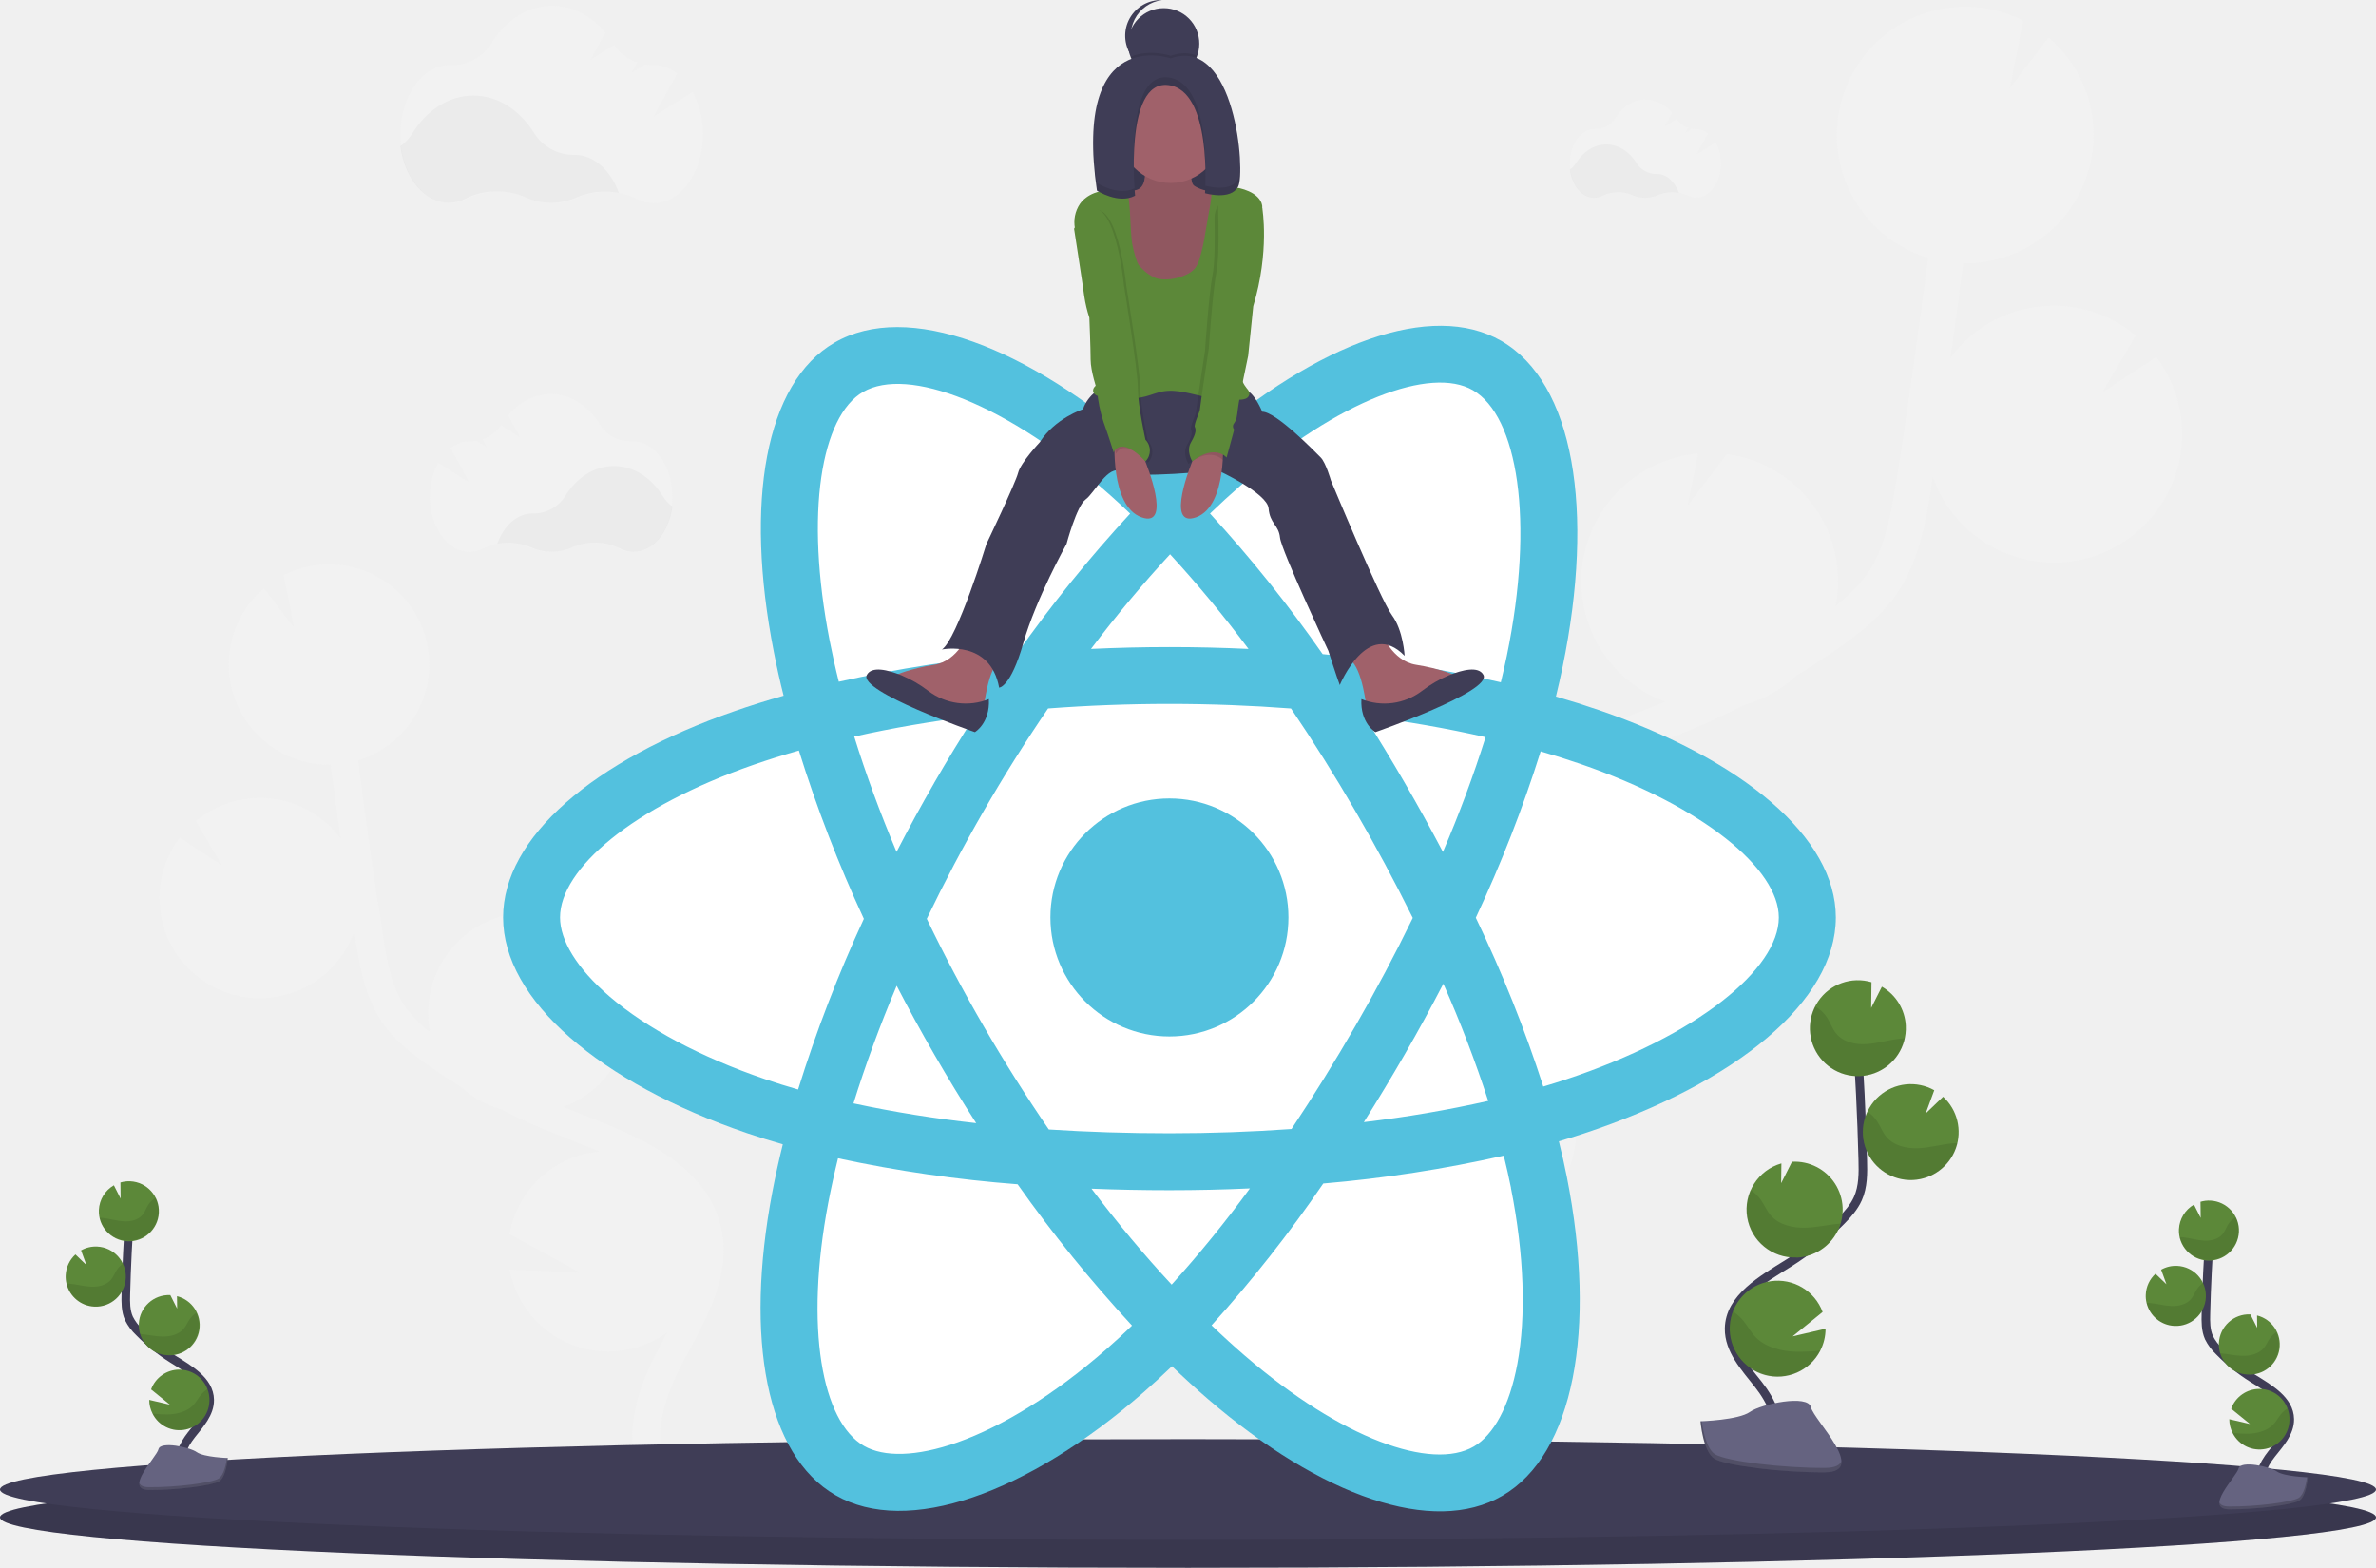
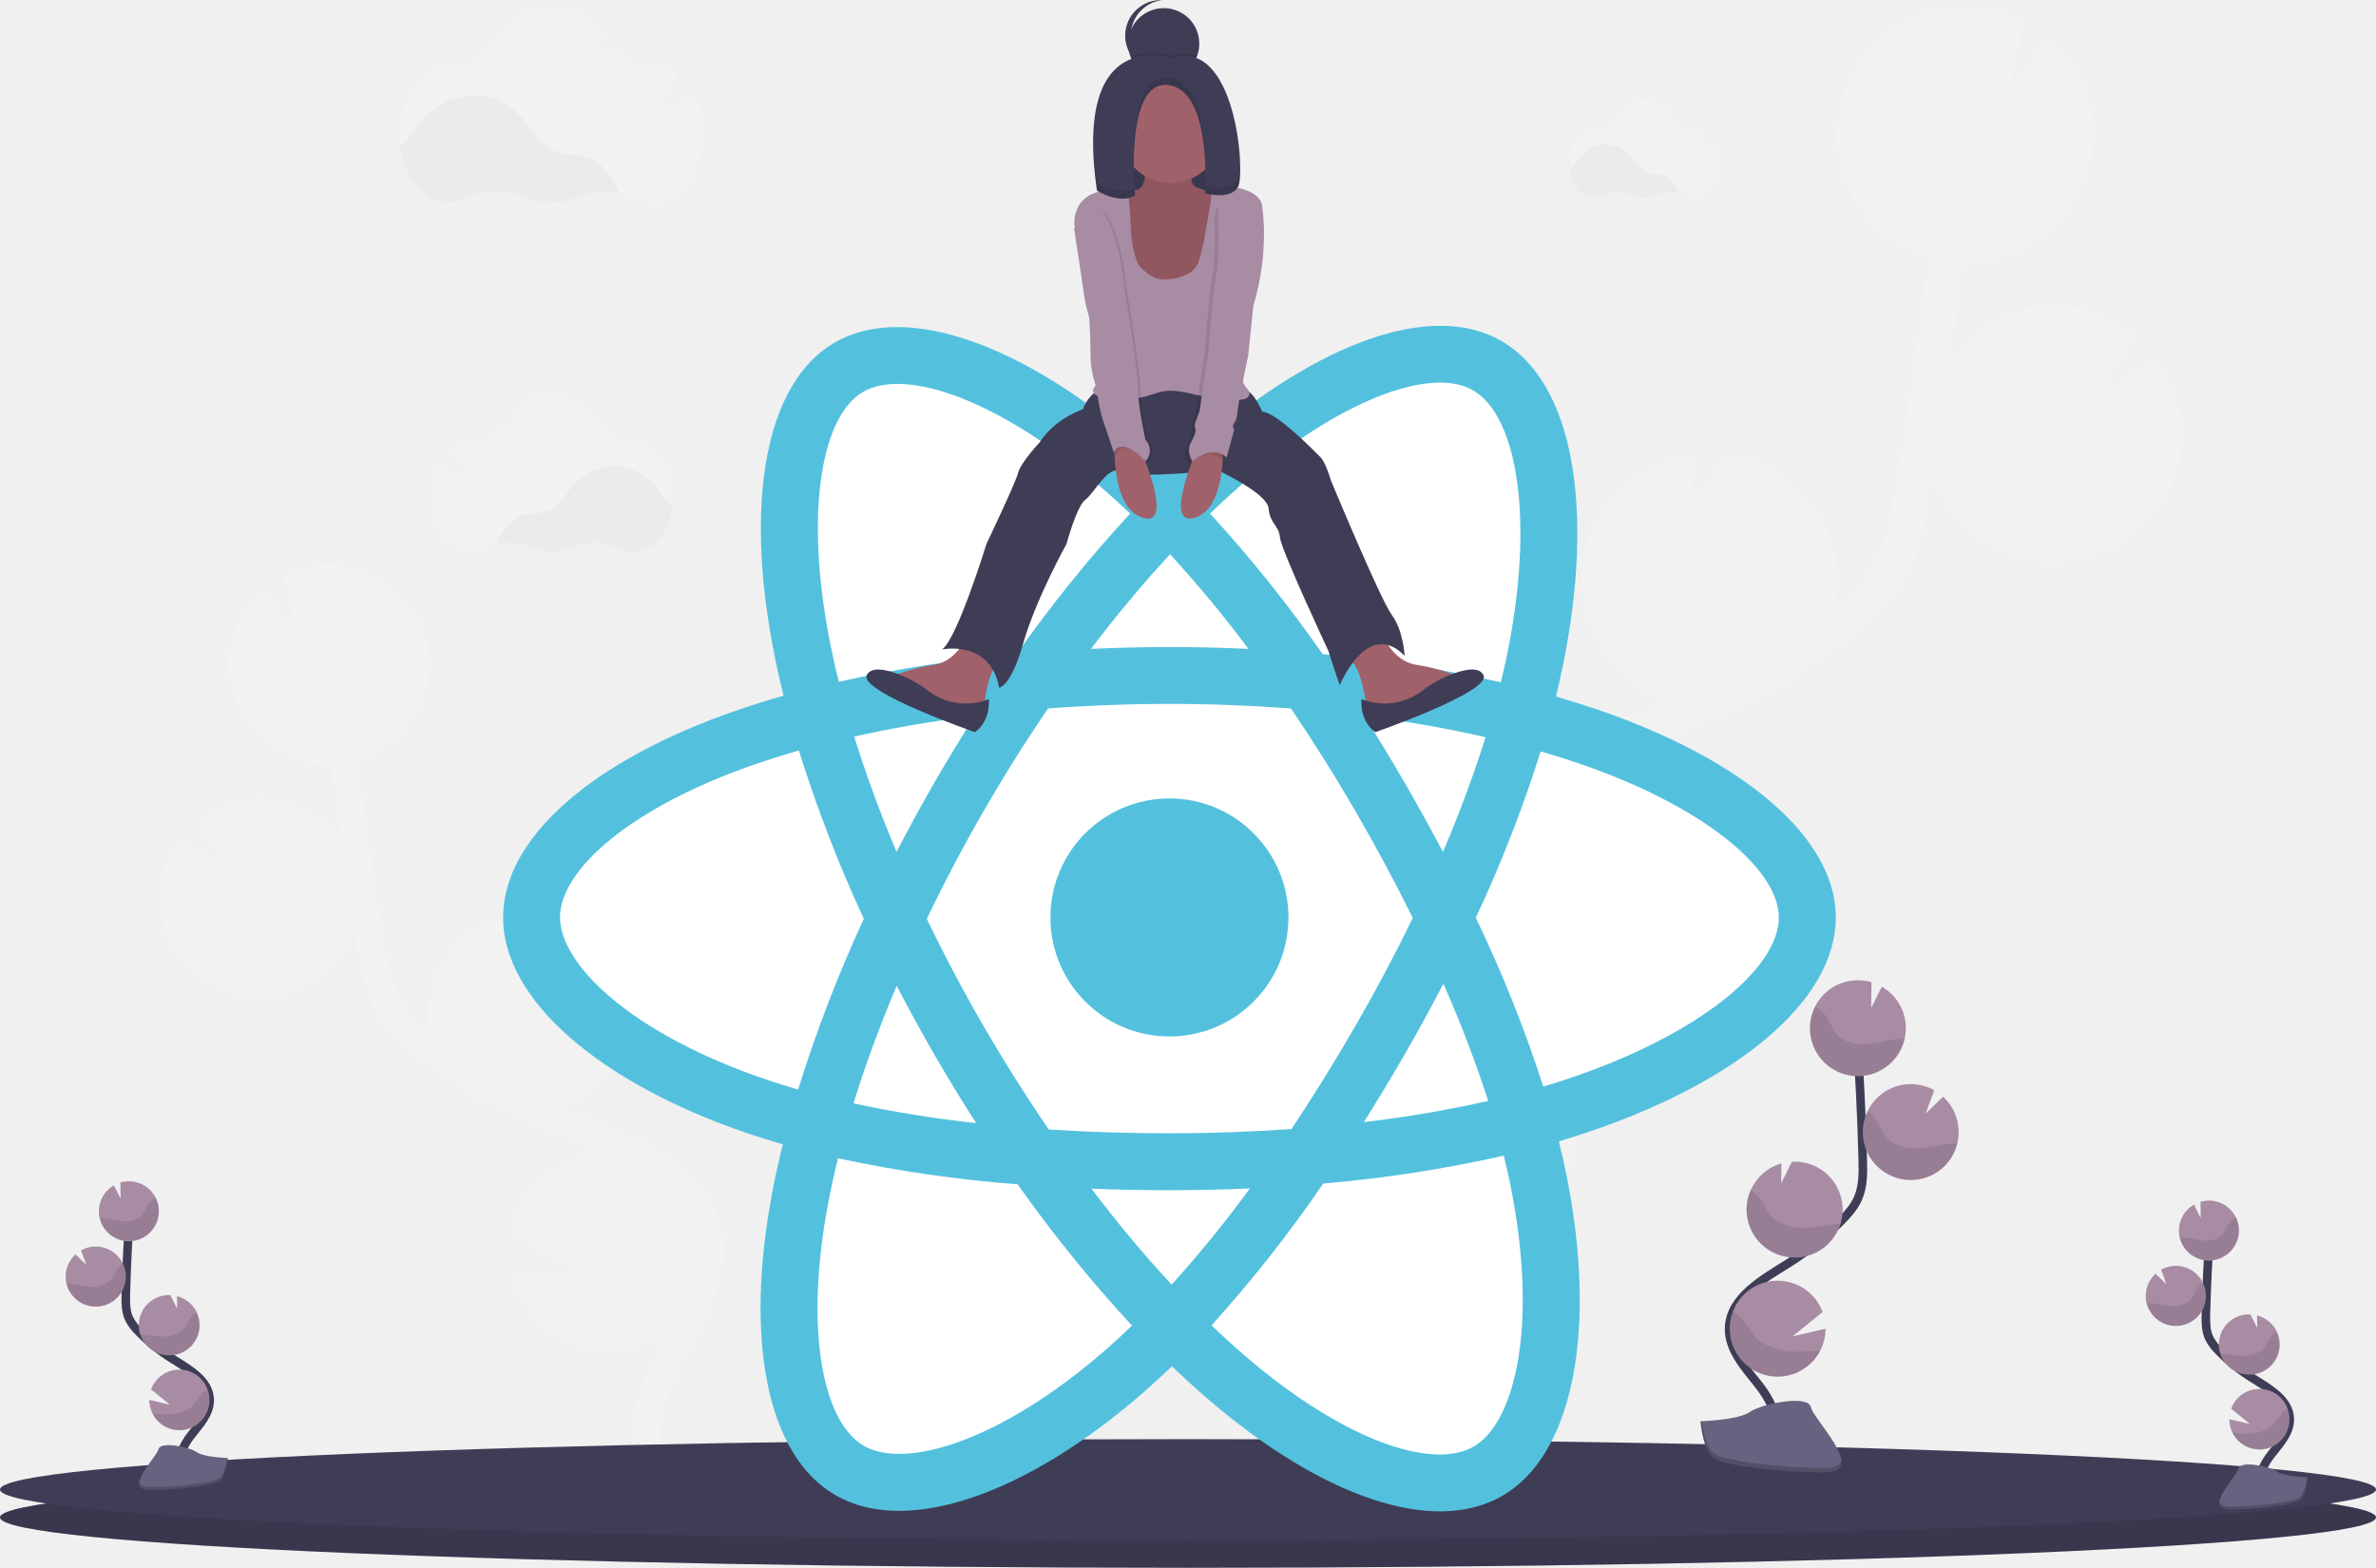
<svg xmlns="http://www.w3.org/2000/svg" id="a75d69e6-d07c-4db3-9c83-72b2470e5561" data-name="Layer 1" width="1108" height="731.18" viewBox="0 0 1108 731.18">
  <path d="M813.68,415.2l6.89-2.7c.66-.26,1.31-.54,2-.81a59.85,59.85,0,0,1,15.28-115.77l-4.8,24.2,18.22-23.92.16,0a59.87,59.87,0,0,1,51.16,67.45c-.15,1.13-.39,2.23-.6,3.34,5.61-4.43,10.87-9.32,14.81-15,8-11.54,10.71-25.76,13.47-43.17,5.47-34.48,10.4-69.34,14.84-104.18a59.83,59.83,0,0,1-42-65.36c.25-1.82.6-3.59,1-5.34.1-.44.2-.88.31-1.31.43-1.69.91-3.35,1.47-5,.09-.27.21-.52.3-.78.5-1.37,1-2.72,1.65-4,.22-.5.44-1,.67-1.47.69-1.43,1.42-2.83,2.22-4.19.27-.45.56-.88.83-1.33.62-1,1.27-2,1.94-2.93.36-.5.71-1,1.08-1.49l.27-.39,0,0a59.81,59.81,0,0,1,74.64-17l-6.24,31.49,18-23.64a59.5,59.5,0,0,1,16.32,68.62h.07c-.17.4-.38.78-.55,1.18-.33.74-.67,1.47-1,2.2-.46.93-1,1.84-1.45,2.74-.38.68-.75,1.36-1.16,2-.59,1-1.23,1.9-1.87,2.83-.38.54-.73,1.1-1.12,1.63-1,1.39-2.12,2.72-3.26,4-.4.45-.83.86-1.25,1.3-.81.86-1.62,1.71-2.48,2.52-.53.5-1.09,1-1.64,1.46-.79.7-1.6,1.38-2.43,2-.59.47-1.19.92-1.79,1.36-.87.63-1.75,1.22-2.64,1.81-.6.39-1.2.78-1.81,1.15-1,.61-2.05,1.17-3.1,1.72-.53.27-1,.57-1.59.83-1.58.77-3.2,1.48-4.85,2.11-.31.12-.64.21-.95.32-1.38.5-2.77,1-4.18,1.35-.61.17-1.23.31-1.85.46-1.15.28-2.31.54-3.48.76q-1,.18-2.07.33c-1.15.17-2.31.3-3.48.4-.69.06-1.37.12-2.07.16-1.26.06-2.53.07-3.8.06a2.08,2.08,0,0,0-.25,0q-2.82,22-5.92,44A59.82,59.82,0,0,1,1042,240.88l-15.68,26.58,25.21-16.59a59.68,59.68,0,0,1,11.5,44.16,58.76,58.76,0,0,1-4.5,15.94,59.83,59.83,0,0,1-111.19-4c-.23,1.48-.45,3-.68,4.46-2.44,15.35-5.47,34.46-16.23,50-7.29,10.56-17.33,18.36-27.09,25.22q-9.52,6.7-19.48,12.77a59.85,59.85,0,0,1-24.53,13.74q-16,8.19-32.69,14.81l-6.95,2.72c-6.25,2.44-12.65,4.94-19,7.6,1,.09,2,.17,3,.3a59.9,59.9,0,0,1,50.86,49.05l-42.31,23.11,42.18-1.89A59.16,59.16,0,0,1,843,534.54a59.87,59.87,0,0,1-82.7,11.74l2.1,3.91c1.4,2.58,2.78,5.15,4.12,7.7,18.33,34.74,19.66,64.74,3.75,84.49l-13-10.45c15.49-19.22,3.2-49.77-5.5-66.27-1.32-2.5-2.68-5-4-7.56C736,536.27,722.65,511.53,728,485.2,736,445.5,779.05,428.7,813.68,415.2Z" transform="translate(-46 -84.41)" fill="#f2f2f2" />
  <path d="M315.6,603.42l-5.38-2.11c-.52-.2-1-.43-1.54-.63a46.75,46.75,0,0,0-11.94-90.42l3.75,18.9-14.22-18.68h-.13a46.76,46.76,0,0,0-40,52.68c.12.89.31,1.74.47,2.61a55.84,55.84,0,0,1-11.56-11.73c-6.23-9-8.37-20.12-10.53-33.71C220.29,493.4,216.45,466.18,213,439a46.72,46.72,0,0,0,32.77-51.05c-.2-1.42-.47-2.8-.79-4.17l-.24-1c-.34-1.32-.71-2.62-1.15-3.88-.07-.21-.16-.41-.24-.61-.39-1.07-.82-2.12-1.28-3.15-.18-.38-.35-.77-.53-1.15-.54-1.11-1.11-2.2-1.73-3.26-.21-.36-.44-.7-.65-1-.49-.78-1-1.55-1.52-2.29-.28-.39-.55-.79-.84-1.17l-.21-.3h0a46.76,46.76,0,0,0-58.29-13.32l4.88,24.6-14.07-18.46a46.48,46.48,0,0,0-12.75,53.59h-.05c.13.31.29.61.43.92.26.58.52,1.15.8,1.72q.54,1.08,1.14,2.13c.29.54.58,1.07.9,1.59.46.75,1,1.48,1.46,2.21.3.42.57.86.88,1.27.8,1.08,1.65,2.12,2.54,3.13.31.35.65.67,1,1,.63.67,1.27,1.33,1.94,2,.41.4.85.77,1.28,1.14q.93.83,1.89,1.59c.46.36.93.71,1.4,1.06.68.49,1.37,1,2.06,1.41.47.31.94.61,1.42.9.79.48,1.6.91,2.42,1.34.42.22.82.45,1.24.66,1.24.6,2.5,1.15,3.79,1.64.24.1.5.16.74.25,1.07.39,2.16.75,3.27,1.06.47.13,1,.24,1.44.35.9.22,1.8.43,2.72.6l1.61.26c.9.13,1.81.23,2.72.31.54.05,1.07.09,1.62.12,1,.05,2,.06,3,.05h.19q2.2,17.22,4.62,34.41a46.71,46.71,0,0,0-67.48-8.14L149.49,488l-19.68-12.95a46.57,46.57,0,0,0-9,34.49A45.8,45.8,0,0,0,124.34,522a46.73,46.73,0,0,0,86.84-3.12c.18,1.15.35,2.32.53,3.48,1.9,12,4.27,26.92,12.67,39.08,5.7,8.24,13.54,14.33,21.16,19.69q7.44,5.24,15.21,10a46.88,46.88,0,0,0,19.16,10.74c8.32,4.26,16.84,8.14,25.54,11.56l5.42,2.13c4.88,1.9,9.88,3.85,14.81,5.93-.78.07-1.57.13-2.36.24A46.77,46.77,0,0,0,283.6,660l33,18-32.94-1.47a46.78,46.78,0,0,0,73.57,29.2c-.55,1-1.09,2-1.64,3.05-1.09,2-2.17,4-3.22,6-14.31,27.13-15.35,50.57-2.92,66l10.13-8.16c-12.1-15-2.5-38.87,4.3-51.76,1-1.95,2.09-3.92,3.16-5.9,9.19-17,19.61-36.37,15.46-56.94C376.29,627.08,342.64,614,315.6,603.42Z" transform="translate(-46 -84.41)" fill="#f2f2f2" />
  <ellipse cx="554" cy="707.68" rx="554" ry="23.5" fill="#3f3d56" />
  <ellipse cx="554" cy="707.68" rx="554" ry="23.5" opacity="0.1" />
  <ellipse cx="554" cy="694.68" rx="554" ry="23.5" fill="#3f3d56" />
  <path d="M131,770.73c-3-5.51.4-12.26,4.28-17.18s8.61-10,8.51-16.29c-.14-9-9.7-14.31-17.33-19.08a84.78,84.78,0,0,1-15.56-12.51,23,23,0,0,1-4.78-6.4c-1.58-3.52-1.53-7.52-1.43-11.38q.5-19.26,1.9-38.48" transform="translate(-46 -84.41)" fill="none" stroke="#3f3d56" stroke-miterlimit="10" stroke-width="4" />
-   <path d="M92.11,648.7a14,14,0,0,1,7-11.49l3.14,6.21-.09-7.52a13.86,13.86,0,0,1,4.62-.56A14,14,0,1,1,92.11,648.7Z" transform="translate(-46 -84.41)" fill="#5c8839" />
-   <path d="M117.14,743.7a14,14,0,0,0,26.5-5.76,13.82,13.82,0,0,0-.91-5.69,14,14,0,0,0-26.27.15l8.77,7.13-9.64-2.24A13.89,13.89,0,0,0,117.14,743.7Z" transform="translate(-46 -84.41)" fill="#5c8839" />
-   <path d="M124.07,716.45a14,14,0,0,0,4.46-27.54l.07,5.79-3.18-6.29h0a14,14,0,0,0-1.31,28.05Z" transform="translate(-46 -84.41)" fill="#5c8839" />
-   <path d="M90,693.78a14,14,0,0,0,1.32-28,13.88,13.88,0,0,0-7.52,1.78l2.48,6.8-5.11-4.9a14,14,0,0,0-4.53,9.69A13.33,13.33,0,0,0,77,683,14,14,0,0,0,90,693.78Z" transform="translate(-46 -84.41)" fill="#5c8839" />
+   <path d="M92.11,648.7a14,14,0,0,1,7-11.49l3.14,6.21-.09-7.52a13.86,13.86,0,0,1,4.62-.56A14,14,0,1,1,92.11,648.7Z" transform="translate(-46 -84.41)" fill="#a78ca4" />
+   <path d="M117.14,743.7a14,14,0,0,0,26.5-5.76,13.82,13.82,0,0,0-.91-5.69,14,14,0,0,0-26.27.15l8.77,7.13-9.64-2.24A13.89,13.89,0,0,0,117.14,743.7Z" transform="translate(-46 -84.41)" fill="#a78ca4" />
+   <path d="M124.07,716.45a14,14,0,0,0,4.46-27.54l.07,5.79-3.18-6.29h0a14,14,0,0,0-1.31,28.05Z" transform="translate(-46 -84.41)" fill="#a78ca4" />
+   <path d="M90,693.78a14,14,0,0,0,1.32-28,13.88,13.88,0,0,0-7.52,1.78l2.48,6.8-5.11-4.9a14,14,0,0,0-4.53,9.69A13.33,13.33,0,0,0,77,683,14,14,0,0,0,90,693.78Z" transform="translate(-46 -84.41)" fill="#a78ca4" />
  <path d="M94,652.44c3.24.36,6.39,1.37,9.64,1.57s6.82-.58,8.88-3.1c1.11-1.37,1.66-3.09,2.59-4.57a10.08,10.08,0,0,1,3.54-3.33,14,14,0,1,1-26.24,9.32C92.94,652.35,93.47,652.39,94,652.44Z" transform="translate(-46 -84.41)" opacity="0.1" />
  <path d="M90,693.78a14,14,0,0,0,13.35-20,10.4,10.4,0,0,0-2.82,2.83c-1,1.51-1.61,3.25-2.78,4.64-2.19,2.57-5.92,3.41-9.31,3.25s-6.66-1.11-10-1.42c-.47,0-.94-.08-1.41-.09A14,14,0,0,0,90,693.78Z" transform="translate(-46 -84.41)" opacity="0.1" />
  <path d="M124.07,716.45a14,14,0,0,0,13.47-19.76,11.36,11.36,0,0,0-3,2.85c-1.09,1.54-1.77,3.31-3,4.73-2.36,2.64-6.34,3.57-9.93,3.48s-6.82-.93-10.28-1.19A14,14,0,0,0,124.07,716.45Z" transform="translate(-46 -84.41)" opacity="0.1" />
  <path d="M117.14,743.7a14,14,0,0,0,26.5-5.76,13.82,13.82,0,0,0-.91-5.69,14,14,0,0,0-3.08,2.74c-1.34,1.63-2.21,3.47-3.76,5-2.87,2.82-7.5,4-11.62,4.09A62.35,62.35,0,0,1,117.14,743.7Z" transform="translate(-46 -84.41)" opacity="0.1" />
  <path d="M152.19,764.39s-11.08-.34-14.41-2.72-17-5.22-17.87-1.4-16.65,19-4.14,19.06,29.06-2,32.39-4S152.19,764.39,152.19,764.39Z" transform="translate(-46 -84.41)" fill="#656380" />
  <path d="M115.54,778c12.51.1,29.06-2,32.4-4,2.53-1.54,3.54-7.09,3.88-9.65l.37,0s-.7,8.93-4,11-19.89,4.08-32.39,4c-3.61,0-4.86-1.31-4.79-3.22C111.48,777.26,112.86,778,115.54,778Z" transform="translate(-46 -84.41)" opacity="0.2" />
  <path d="M1101,779.73c-3-5.51.4-12.26,4.28-17.18s8.61-10,8.51-16.29c-.14-9-9.7-14.31-17.33-19.08a84.78,84.78,0,0,1-15.56-12.51,23,23,0,0,1-4.78-6.4c-1.58-3.52-1.53-7.52-1.43-11.38q.49-19.26,1.9-38.48" transform="translate(-46 -84.41)" fill="none" stroke="#3f3d56" stroke-miterlimit="10" stroke-width="4" />
-   <path d="M1062.11,657.7a14,14,0,0,1,7-11.49l3.14,6.21-.09-7.52a13.86,13.86,0,0,1,4.62-.56,14,14,0,1,1-14.68,13.36Z" transform="translate(-46 -84.41)" fill="#5c8839" />
-   <path d="M1087.14,752.7a14,14,0,0,0,26.5-5.76,13.82,13.82,0,0,0-.91-5.69,14,14,0,0,0-26.27.15l8.77,7.13-9.64-2.24A13.89,13.89,0,0,0,1087.14,752.7Z" transform="translate(-46 -84.41)" fill="#5c8839" />
-   <path d="M1094.07,725.45a14,14,0,0,0,4.46-27.54l.07,5.79-3.18-6.29h0a14,14,0,0,0-1.31,28.05Z" transform="translate(-46 -84.41)" fill="#5c8839" />
-   <path d="M1060,702.78a14,14,0,0,0,1.32-28,13.88,13.88,0,0,0-7.52,1.78l2.48,6.8-5.11-4.9a14,14,0,0,0-4.53,9.69A13.33,13.33,0,0,0,1047,692,14,14,0,0,0,1060,702.78Z" transform="translate(-46 -84.41)" fill="#5c8839" />
+   <path d="M1062.11,657.7a14,14,0,0,1,7-11.49l3.14,6.21-.09-7.52a13.86,13.86,0,0,1,4.62-.56,14,14,0,1,1-14.68,13.36Z" transform="translate(-46 -84.41)" fill="#a78ca4" />
+   <path d="M1087.14,752.7a14,14,0,0,0,26.5-5.76,13.82,13.82,0,0,0-.91-5.69,14,14,0,0,0-26.27.15l8.77,7.13-9.64-2.24A13.89,13.89,0,0,0,1087.14,752.7Z" transform="translate(-46 -84.41)" fill="#a78ca4" />
+   <path d="M1094.07,725.45a14,14,0,0,0,4.46-27.54l.07,5.79-3.18-6.29h0a14,14,0,0,0-1.31,28.05Z" transform="translate(-46 -84.41)" fill="#a78ca4" />
+   <path d="M1060,702.78a14,14,0,0,0,1.32-28,13.88,13.88,0,0,0-7.52,1.78l2.48,6.8-5.11-4.9a14,14,0,0,0-4.53,9.69A13.33,13.33,0,0,0,1047,692,14,14,0,0,0,1060,702.78Z" transform="translate(-46 -84.41)" fill="#a78ca4" />
  <path d="M1064,661.44c3.24.36,6.39,1.37,9.64,1.57s6.82-.58,8.88-3.1c1.11-1.37,1.66-3.09,2.59-4.57a10.08,10.08,0,0,1,3.54-3.33,14,14,0,1,1-26.24,9.32C1062.94,661.35,1063.47,661.39,1064,661.44Z" transform="translate(-46 -84.41)" opacity="0.1" />
  <path d="M1060,702.78a14,14,0,0,0,13.35-20,10.4,10.4,0,0,0-2.82,2.83c-1,1.51-1.61,3.25-2.78,4.64-2.19,2.57-5.92,3.41-9.31,3.25s-6.66-1.11-10-1.42c-.47,0-.94-.08-1.41-.09A14,14,0,0,0,1060,702.78Z" transform="translate(-46 -84.41)" opacity="0.1" />
  <path d="M1094.07,725.45a14,14,0,0,0,13.47-19.76,11.36,11.36,0,0,0-3,2.85c-1.09,1.54-1.77,3.31-3,4.73-2.36,2.64-6.34,3.57-9.93,3.48s-6.82-.93-10.28-1.19A14,14,0,0,0,1094.07,725.45Z" transform="translate(-46 -84.41)" opacity="0.1" />
  <path d="M1087.14,752.7a14,14,0,0,0,26.5-5.76,13.82,13.82,0,0,0-.91-5.69,14,14,0,0,0-3.08,2.74c-1.34,1.63-2.21,3.47-3.76,5-2.87,2.82-7.5,4-11.62,4.09A62.35,62.35,0,0,1,1087.14,752.7Z" transform="translate(-46 -84.41)" opacity="0.1" />
  <path d="M1122.19,773.39s-11.08-.34-14.41-2.72-17-5.22-17.87-1.4-16.65,19-4.14,19.06,29.06-2,32.39-4S1122.19,773.39,1122.19,773.39Z" transform="translate(-46 -84.41)" fill="#656380" />
  <path d="M1085.54,787c12.51.1,29.06-2,32.4-4,2.53-1.54,3.54-7.09,3.88-9.65l.37,0s-.7,8.93-4,11-19.89,4.08-32.39,4c-3.61,0-4.86-1.31-4.79-3.22C1081.48,786.26,1082.86,787,1085.54,787Z" transform="translate(-46 -84.41)" opacity="0.2" />
  <path d="M791.57,415.56q-9.92-3.4-20-6.3,1.66-6.79,3.09-13.65c15.14-73.51,5.24-132.73-28.57-152.22-32.42-18.7-85.44.8-139,47.39q-7.92,6.92-15.47,14.2-5.07-4.85-10.3-9.51C525.21,245.64,469,224.65,435.18,244.2c-32.39,18.75-42,74.42-28.35,144.09q2,10.35,4.59,20.58c-7.95,2.26-15.64,4.67-23,7.24C322.63,439,280.61,475,280.61,512.29c0,38.51,45.11,77.14,113.64,100.56q8.34,2.83,16.8,5.26-2.74,11-4.88,22.18c-13,68.46-2.84,122.82,29.46,141.45C469,801,525,781.2,579.52,733.54c4.31-3.77,8.63-7.77,13-11.95q8.18,7.89,16.79,15.32c52.82,45.45,105,63.81,137.26,45.12,33.33-19.29,44.16-77.69,30.1-148.73q-1.6-8.14-3.73-16.61,5.91-1.74,11.56-3.61c71.24-23.6,117.6-61.76,117.6-100.79,0-37.43-43.38-73.62-110.5-96.73Z" transform="translate(-46 -84.41)" fill="#53c1de" />
  <path d="M776.12,587.88c-3.4,1.13-6.88,2.21-10.44,3.27a621.6,621.6,0,0,0-31.47-78.73,623.06,623.06,0,0,0,30.25-77.58c6.35,1.84,12.53,3.78,18.47,5.83,57.51,19.79,92.59,49.06,92.59,71.62,0,24-37.89,55.21-99.4,75.59ZM750.6,638.46c6.22,31.41,7.1,59.81,3,82-3.7,19.95-11.14,33.25-20.34,38.58-19.59,11.33-61.47-3.4-106.64-42.27q-7.77-6.69-15.63-14.25a624.23,624.23,0,0,0,52.09-66.14,620.2,620.2,0,0,0,84.17-13q1.9,7.68,3.37,15ZM492.48,757.1c-19.14,6.76-34.38,6.95-43.59,1.64-19.6-11.31-27.75-55-16.63-113.5q2-10.37,4.53-20.63a625.79,625.79,0,0,0,83.75,12.13,645.09,645.09,0,0,0,53.35,65.9q-5.79,5.61-11.84,10.91c-24.11,21.08-48.28,36-69.57,43.55ZM402.84,587.73c-30.31-10.36-55.33-23.82-72.49-38.5-15.41-13.2-23.19-26.31-23.19-36.94,0-22.63,33.74-51.5,90-71.11q10.6-3.69,21.39-6.73a637.08,637.08,0,0,0,30.29,78.48,646.29,646.29,0,0,0-30.66,79.6Q410.44,590.32,402.84,587.73Zm30.05-204.54c-11.68-59.69-3.93-104.72,15.59-116,20.79-12,66.76,5.12,115.22,48.15,3.1,2.75,6.21,5.63,9.32,8.6a635.89,635.89,0,0,0-52.93,65.52,648.42,648.42,0,0,0-82.93,12.89q-2.39-9.52-4.27-19.15ZM701,449.38q-9.11-15.74-18.89-31.08c19.83,2.51,38.82,5.83,56.66,9.91a565.54,565.54,0,0,1-19.89,53.51q-8.61-16.35-17.88-32.34ZM591.64,342.91a569.3,569.3,0,0,1,36.57,44.14q-36.71-1.73-73.45,0c12.07-15.92,24.44-30.72,36.88-44.13Zm-110,106.65q-9.15,15.87-17.55,32.14c-7.73-18.33-14.34-36.36-19.74-53.77,17.73-4,36.64-7.21,56.34-9.68Q490.77,433.69,481.62,449.56Zm19.61,158.65A564.64,564.64,0,0,1,444,599c5.49-17.71,12.25-36.13,20.15-54.86q8.43,16.29,17.61,32.16Q491.1,592.49,501.23,608.21Zm91.14,75.33C579.79,670,567.24,655,555,638.79q17.85.71,36.36.71,19,0,37.51-.84A563.94,563.94,0,0,1,592.37,683.54ZM719.08,543.19A562.82,562.82,0,0,1,740,597.85a561.35,561.35,0,0,1-58,9.89q9.85-15.63,19.08-31.63,9.38-16.26,18-32.92Zm-41,19.66q-14.12,24.52-29.81,48.1c-18.44,1.32-37.49,2-56.91,2s-38.15-.6-56.27-1.78Q519,587.67,504.7,563t-26.51-50.08q12.27-25.53,26.43-50.1h0q14.14-24.56,30.13-48c18.49-1.4,37.43-2.13,56.59-2.13s38.22.74,56.69,2.14q15.81,23.37,30,47.81t26.79,49.87q-12.45,25.62-26.71,50.3Zm54.77-296.46c20.81,12,28.9,60.4,15.83,123.87q-1.29,6.19-2.8,12.35a635.74,635.74,0,0,0-83.09-13.13,625.16,625.16,0,0,0-52.53-65.56q7-6.74,14.29-13.11c45.88-39.93,88.76-55.69,108.3-44.42Z" transform="translate(-46 -84.41)" fill="#fff" />
  <path d="M591.34,456.79a55.5,55.5,0,1,1-55.5,55.5,55.49,55.49,0,0,1,55.5-55.5" transform="translate(-46 -84.41)" fill="#53c1de" />
  <path d="M605.26,104.81a16.6,16.6,0,1,1-16.6-16.6A16.52,16.52,0,0,1,605.26,104.81Z" transform="translate(-46 -84.41)" fill="#3f3d56" />
  <path d="M575.4,109a16.62,16.62,0,0,1,12.49-24.54,16.6,16.6,0,1,0,1.41,33.07A16.6,16.6,0,0,1,575.4,109Z" transform="translate(-46 -84.41)" fill="#3f3d56" />
  <rect x="521.91" y="43.52" width="44.47" height="69.37" fill="#3f3d56" />
  <rect x="521.91" y="43.52" width="44.47" height="69.37" opacity="0.1" />
  <path d="M497.66,379.61s-4.75,13.05-16,14.83-17.79,4.74-17.79,4.74l26.68,17.19,14.23-1.78s1.78-18.38,7.71-22.53S497.66,379.61,497.66,379.61Z" transform="translate(-46 -84.41)" fill="#a0616a" />
  <path d="M690.34,379.61s4.75,13.05,16,14.83,17.79,4.74,17.79,4.74l-26.68,17.19-14.23-1.78s-1.78-18.38-7.71-22.53S690.34,379.61,690.34,379.61Z" transform="translate(-46 -84.41)" fill="#a0616a" />
  <path d="M560.5,264.59s-7.11,3.56-9.48,10.68c0,0-13,4.15-20.16,15.41,0,0-8.9,9.49-10.08,14.23S506,338.11,506,338.11s-13.64,44.47-20.75,49.21c0,0,22.53-4.74,26.68,17.79,0,0,5.33,0,11.26-20.75s20.16-46.25,20.16-46.25,4.74-17.78,8.89-20.75,10.67-16.6,16.6-13,45.06-.6,45.06-.6S637,314.4,637.58,321.51s4.74,7.71,5.33,13.64,22.53,52.76,22.53,52.76,4.15,13,5.34,16c0,0,13-31.42,30.24-13.63,0,0-.6-11.86-5.93-19s-28.46-62.84-28.46-62.84-2.37-8.3-4.74-10.67-20.76-21.35-27.28-21.35c0,0-3.55-8.89-7.7-10.08Z" transform="translate(-46 -84.41)" fill="#3f3d56" />
  <path d="M507.14,410.44a28.89,28.89,0,0,1-28.22-3.79,56.37,56.37,0,0,0-12.59-7.3c-6.29-2.54-13.81-4.42-16.1-.17-4.15,7.71,50.39,26.68,50.39,26.68S507.74,421.71,507.14,410.44Z" transform="translate(-46 -84.41)" fill="#3f3d56" />
  <path d="M680.86,410.44a28.89,28.89,0,0,0,28.22-3.79,56.37,56.37,0,0,1,12.59-7.3c6.29-2.54,13.81-4.42,16.1-.17,4.15,7.71-50.39,26.68-50.39,26.68S680.26,421.71,680.86,410.44Z" transform="translate(-46 -84.41)" fill="#3f3d56" />
  <path d="M579.88,167.08c-.22,2.06-.9,4.29-2.66,5.38-1.44.9-3.26.83-4.92,1.17a11.46,11.46,0,0,0-7.82,6.77,17.51,17.51,0,0,0-.75,10.55,39.22,39.22,0,0,0,1.52,5.06c1.74,4.92,3.84,9.8,7.09,13.89a59,59,0,0,0,9.3,8.77c2.11,1.72,4.29,3.47,6.89,4.28a21.75,21.75,0,0,0,5.4.72c2.25.1,4.65.17,6.6-.95,3-1.73,3.89-5.55,5.52-8.62,1.38-2.6,3.44-4.81,4.73-7.46a29.49,29.49,0,0,0,2-6.52l2.77-12.3c1-4.47,1.92-9.51-.59-13.34a2.28,2.28,0,0,0-.74-.77,2.79,2.79,0,0,0-1.52-.15,16.44,16.44,0,0,1-9.15-2.09,3.93,3.93,0,0,1-1.15-.9,4.72,4.72,0,0,1-.7-2.12,22.2,22.2,0,0,0-1.28-4.45,3,3,0,0,0-.87-1.34,3.15,3.15,0,0,0-1.41-.47,114.47,114.47,0,0,0-12.93-1.35c-1.42-.07-3.56-.64-4.54.62S580,165.58,579.88,167.08Z" transform="translate(-46 -84.41)" fill="#a0616a" />
  <path d="M579.88,167.08c-.22,2.06-.9,4.29-2.66,5.38-1.44.9-3.26.83-4.92,1.17a11.46,11.46,0,0,0-7.82,6.77,17.51,17.51,0,0,0-.75,10.55,39.22,39.22,0,0,0,1.52,5.06c1.74,4.92,3.84,9.8,7.09,13.89a59,59,0,0,0,9.3,8.77c2.11,1.72,4.29,3.47,6.89,4.28a21.75,21.75,0,0,0,5.4.72c2.25.1,4.65.17,6.6-.95,3-1.73,3.89-5.55,5.52-8.62,1.38-2.6,3.44-4.81,4.73-7.46a29.49,29.49,0,0,0,2-6.52l2.77-12.3c1-4.47,1.92-9.51-.59-13.34a2.28,2.28,0,0,0-.74-.77,2.79,2.79,0,0,0-1.52-.15,16.44,16.44,0,0,1-9.15-2.09,3.93,3.93,0,0,1-1.15-.9,4.72,4.72,0,0,1-.7-2.12,22.2,22.2,0,0,0-1.28-4.45,3,3,0,0,0-.87-1.34,3.15,3.15,0,0,0-1.41-.47,114.47,114.47,0,0,0-12.93-1.35c-1.42-.07-3.56-.64-4.54.62S580,165.58,579.88,167.08Z" transform="translate(-46 -84.41)" opacity="0.1" />
-   <path d="M571.85,174.15a26.93,26.93,0,0,0-7.13-1.12c-5.72-.14-11.84,1.83-15.14,6.5A15.34,15.34,0,0,0,547.29,191a23.57,23.57,0,0,0,5.2,10.66,32,32,0,0,1,4,5.24c1.58,3,1.63,6.59,2.06,10,1,8.12,4.46,15.75,5.83,23.82s.19,17.42-6.18,22.55c-1.07.86-2.37,1.77-2.46,3.14-.14,2.19,2.71,3.12,4.9,3.33,6.55.62,13.27,1.23,19.63-.46,2.63-.7,5.17-1.79,7.85-2.29,6.8-1.27,13.64,1.34,20.45,2.59a90.61,90.61,0,0,0,14.91,1.21,7.94,7.94,0,0,0,3.43-.45,2.75,2.75,0,0,0,1.74-2.74,4.76,4.76,0,0,0-1.18-2c-3.44-4.25-4.49-9.9-5.43-15.29l-3.15-18.11c-1.69-9.68-3.26-20.2,1.32-28.89,3.29-6.25,9.36-10.65,12.83-16.8a9.84,9.84,0,0,0,1.55-6.28c-.52-3.09-3.31-5.3-6.17-6.59A23.21,23.21,0,0,0,611,173c.1,4.33-1,8.71-1.71,13l-1.21,7a88.83,88.83,0,0,1-2.71,12.2,12.85,12.85,0,0,1-2.17,4.42,11.43,11.43,0,0,1-3.83,2.79,22.83,22.83,0,0,1-10.14,2.32,13.54,13.54,0,0,1-4.48-.69,19,19,0,0,1-6.17-4.34,10.11,10.11,0,0,1-1.63-1.77,9.93,9.93,0,0,1-1.11-2.67,55.42,55.42,0,0,1-1.91-7.48c-.3-1.94-.4-3.91-.54-5.87C573,186.12,573,179.72,571.85,174.15Z" transform="translate(-46 -84.41)" fill="#5c8839" />
+   <path d="M571.85,174.15a26.93,26.93,0,0,0-7.13-1.12c-5.72-.14-11.84,1.83-15.14,6.5A15.34,15.34,0,0,0,547.29,191a23.57,23.57,0,0,0,5.2,10.66,32,32,0,0,1,4,5.24c1.58,3,1.63,6.59,2.06,10,1,8.12,4.46,15.75,5.83,23.82s.19,17.42-6.18,22.55c-1.07.86-2.37,1.77-2.46,3.14-.14,2.19,2.71,3.12,4.9,3.33,6.55.62,13.27,1.23,19.63-.46,2.63-.7,5.17-1.79,7.85-2.29,6.8-1.27,13.64,1.34,20.45,2.59a90.61,90.61,0,0,0,14.91,1.21,7.94,7.94,0,0,0,3.43-.45,2.75,2.75,0,0,0,1.74-2.74,4.76,4.76,0,0,0-1.18-2c-3.44-4.25-4.49-9.9-5.43-15.29l-3.15-18.11c-1.69-9.68-3.26-20.2,1.32-28.89,3.29-6.25,9.36-10.65,12.83-16.8a9.84,9.84,0,0,0,1.55-6.28c-.52-3.09-3.31-5.3-6.17-6.59A23.21,23.21,0,0,0,611,173c.1,4.33-1,8.71-1.71,13l-1.21,7a88.83,88.83,0,0,1-2.71,12.2,12.85,12.85,0,0,1-2.17,4.42,11.43,11.43,0,0,1-3.83,2.79,22.83,22.83,0,0,1-10.14,2.32,13.54,13.54,0,0,1-4.48-.69,19,19,0,0,1-6.17-4.34,10.11,10.11,0,0,1-1.63-1.77,9.93,9.93,0,0,1-1.11-2.67,55.42,55.42,0,0,1-1.91-7.48c-.3-1.94-.4-3.91-.54-5.87C573,186.12,573,179.72,571.85,174.15Z" transform="translate(-46 -84.41)" fill="#a78ca4" />
  <path d="M565.84,288.9s-2.37,31.43,12.45,36.76,1.78-26.09,1.78-26.09l-4.75-9.48Z" transform="translate(-46 -84.41)" fill="#a0616a" />
  <path d="M616.23,288.9s2.37,31.43-12.45,36.76S602,299.57,602,299.57l4.75-9.48Z" transform="translate(-46 -84.41)" fill="#a0616a" />
  <path d="M552.79,184l-4.74,7.71s4.15,26.68,4.74,31.42a62.2,62.2,0,0,0,2.38,10.08s.59,14.23.59,19.57,3,14.23,3,14.23a64.82,64.82,0,0,0,3,14.82c2.37,6.52,4.74,14.23,4.74,14.23s3-8.3,14.82,4.15a7.18,7.18,0,0,0,0-10.08s-3.55-16-3.55-24.31-6.53-48-6.53-48S567,172.7,552.79,184Z" transform="translate(-46 -84.41)" opacity="0.1" />
-   <path d="M551.61,183.37l-4.74,7.71s4.15,26.68,4.74,31.42A61.84,61.84,0,0,0,554,232.58s.59,14.23.59,19.56,3,14.23,3,14.23a64.53,64.53,0,0,0,3,14.82c2.37,6.53,4.75,14.23,4.75,14.23s3-8.3,14.82,4.15a7.18,7.18,0,0,0,0-10.07s-3.56-16-3.56-24.31-6.52-48-6.52-48S565.84,172.1,551.61,183.37Z" transform="translate(-46 -84.41)" fill="#5c8839" />
+   <path d="M551.61,183.37l-4.74,7.71s4.15,26.68,4.74,31.42A61.84,61.84,0,0,0,554,232.58s.59,14.23.59,19.56,3,14.23,3,14.23a64.53,64.53,0,0,0,3,14.82c2.37,6.53,4.75,14.23,4.75,14.23s3-8.3,14.82,4.15a7.18,7.18,0,0,0,0-10.07s-3.56-16-3.56-24.31-6.52-48-6.52-48S565.84,172.1,551.61,183.37Z" transform="translate(-46 -84.41)" fill="#a78ca4" />
  <path d="M629.87,179.22l3,3.53s3.49,20.18-4.22,45.68l-2.37,23.12s-4.15,19.57-4.74,24.31-.59,5.33-1.78,7.11a2.29,2.29,0,0,0,0,3l-3.56,13s-5.33-6.52-16,1.78c0,0-3-4.74-.6-8.89s2.37-5.93,1.78-7.12,2.37-7.11,2.37-8.3S607.93,248,607.93,248s1.78-26.68,3.56-35.57c1.09-5.47,1.07-17.66.88-26.24-.19-8.94,10.63-13.78,17-7.5C629.52,178.85,629.7,179,629.87,179.22Z" transform="translate(-46 -84.41)" opacity="0.1" />
-   <path d="M631.65,178l3,3.53s3.49,20.19-4.22,45.68l-2.37,23.12s-4.15,19.57-4.74,24.31-.6,5.34-1.78,7.12a2.28,2.28,0,0,0,0,3L618,297.8s-5.33-6.53-16,1.77c0,0-3-4.74-.59-8.89s2.37-5.93,1.78-7.11,2.37-7.12,2.37-8.3,4.15-28.46,4.15-28.46,1.78-26.68,3.56-35.58.59-35.57.59-35.57S623.35,169.14,631.65,178Z" transform="translate(-46 -84.41)" fill="#5c8839" />
+   <path d="M631.65,178l3,3.53s3.49,20.19-4.22,45.68l-2.37,23.12s-4.15,19.57-4.74,24.31-.6,5.34-1.78,7.12a2.28,2.28,0,0,0,0,3L618,297.8s-5.33-6.53-16,1.77c0,0-3-4.74-.59-8.89s2.37-5.93,1.78-7.11,2.37-7.12,2.37-8.3,4.15-28.46,4.15-28.46,1.78-26.68,3.56-35.58.59-35.57.59-35.57S623.35,169.14,631.65,178Z" transform="translate(-46 -84.41)" fill="#a78ca4" />
  <circle cx="545.92" cy="61.61" r="23.72" fill="#a0616a" />
  <path d="M604.29,110.41a16.6,16.6,0,0,1-31.09.44c9.26-3.73,18.72-.41,18.72-.41C596.65,108.78,600.75,108.93,604.29,110.41Z" transform="translate(-46 -84.41)" opacity="0.1" />
  <path d="M591.92,111.63s-45.65-16-34.38,61.66c0,0,10.08,6.52,17.78,2.37,0,0-5.33-53.95,15.42-51.58s17.19,50.4,17.19,50.4,11.86,3.55,15.42-3S622.16,101,591.92,111.63Z" transform="translate(-46 -84.41)" fill="#3f3d56" />
  <path d="M590.74,120.52c-14.24-1.62-16.2,23.27-16,39.05.17-15.69,2.81-37,16-35.49,14.81,1.69,17.24,26.66,17.41,40.8C608.32,151.9,606.9,122.37,590.74,120.52Z" transform="translate(-46 -84.41)" opacity="0.1" />
  <path d="M557.54,169.73a159.38,159.38,0,0,1-1.77-20.53,152.12,152.12,0,0,0,1.77,24.09s10.08,6.52,17.78,2.37c0,0-.12-1.28-.26-3.43C567.39,176.1,557.54,169.73,557.54,169.73Z" transform="translate(-46 -84.41)" opacity="0.1" />
  <path d="M623.35,168c-3.32,6.08-13.83,3.41-15.25,3-.07,2.2-.17,3.52-.17,3.52s11.86,3.55,15.42-3c.73-1.34,1.11-5.13,1-10.2C624.25,164.57,623.9,167,623.35,168Z" transform="translate(-46 -84.41)" opacity="0.1" />
  <path d="M872.73,757.37c4.74-8.78-.64-19.54-6.82-27.37s-13.73-16-13.57-26c.23-14.35,15.45-22.81,27.62-30.42a134.77,134.77,0,0,0,24.79-19.93c3-3.05,5.87-6.31,7.62-10.21,2.52-5.6,2.45-12,2.29-18.12q-.79-30.71-3-61.34" transform="translate(-46 -84.41)" fill="none" stroke="#3f3d56" stroke-miterlimit="10" stroke-width="4" />
-   <path d="M934.74,562.9a22.31,22.31,0,0,0-11.16-18.32l-5,9.9.15-12a22.37,22.37,0,1,0,16,20.41Z" transform="translate(-46 -84.41)" fill="#5c8839" />
-   <path d="M894.86,714.29a22.36,22.36,0,1,1,1.08-18l-14,11.37,15.37-3.57A22.25,22.25,0,0,1,894.86,714.29Z" transform="translate(-46 -84.41)" fill="#5c8839" />
-   <path d="M883.81,670.86A22.37,22.37,0,0,1,876.72,627l-.12,9.22,5.06-10h.06a22.37,22.37,0,1,1,2.09,44.69Z" transform="translate(-46 -84.41)" fill="#5c8839" />
-   <path d="M938.11,634.73A22.37,22.37,0,1,1,948,592.87l-4,10.83,8.13-7.8a22.37,22.37,0,0,1-14.07,38.83Z" transform="translate(-46 -84.41)" fill="#5c8839" />
+   <path d="M934.74,562.9a22.31,22.31,0,0,0-11.16-18.32l-5,9.9.15-12a22.37,22.37,0,1,0,16,20.41Z" transform="translate(-46 -84.41)" fill="#a78ca4" />
+   <path d="M894.86,714.29a22.36,22.36,0,1,1,1.08-18l-14,11.37,15.37-3.57A22.25,22.25,0,0,1,894.86,714.29Z" transform="translate(-46 -84.41)" fill="#a78ca4" />
+   <path d="M883.81,670.86A22.37,22.37,0,0,1,876.72,627l-.12,9.22,5.06-10h.06a22.37,22.37,0,1,1,2.09,44.69Z" transform="translate(-46 -84.41)" fill="#a78ca4" />
+   <path d="M938.11,634.73A22.37,22.37,0,1,1,948,592.87l-4,10.83,8.13-7.8a22.37,22.37,0,0,1-14.07,38.83Z" transform="translate(-46 -84.41)" fill="#a78ca4" />
  <path d="M931.74,568.86c-5.17.57-10.19,2.18-15.37,2.5s-10.87-.92-14.14-5c-1.77-2.17-2.65-4.91-4.14-7.28a16,16,0,0,0-5.63-5.3,22.37,22.37,0,1,0,41.81,14.84C933.42,568.71,932.58,568.77,931.74,568.86Z" transform="translate(-46 -84.41)" opacity="0.1" />
  <path d="M938.11,634.73a22.39,22.39,0,0,1-21.28-31.91,16.37,16.37,0,0,1,4.5,4.51c1.59,2.4,2.56,5.18,4.43,7.39,3.48,4.09,9.44,5.43,14.84,5.19s10.6-1.78,16-2.28c.75-.06,1.5-.11,2.26-.13A22.37,22.37,0,0,1,938.11,634.73Z" transform="translate(-46 -84.41)" opacity="0.1" />
  <path d="M883.81,670.86a22.37,22.37,0,0,1-21.46-31.49,17.83,17.83,0,0,1,4.73,4.55c1.74,2.45,2.82,5.27,4.86,7.54,3.77,4.2,10.11,5.68,15.83,5.54,5.54-.12,10.87-1.48,16.38-1.9A22.36,22.36,0,0,1,883.81,670.86Z" transform="translate(-46 -84.41)" opacity="0.1" />
  <path d="M894.86,714.29A22.37,22.37,0,0,1,854.08,696a22.27,22.27,0,0,1,4.91,4.38c2.13,2.59,3.53,5.53,6,7.94,4.57,4.49,11.95,6.34,18.52,6.51A97.1,97.1,0,0,0,894.86,714.29Z" transform="translate(-46 -84.41)" opacity="0.1" />
  <path d="M839,747.26s17.65-.54,23-4.33,27.16-8.31,28.48-2.24,26.53,30.22,6.6,30.38-46.31-3.1-51.62-6.34S839,747.26,839,747.26Z" transform="translate(-46 -84.41)" fill="#656380" />
  <path d="M897.4,769c-19.93.16-46.31-3.11-51.62-6.34-4-2.47-5.65-11.3-6.19-15.38l-.59,0s1.12,14.24,6.43,17.47,31.69,6.5,51.62,6.34c5.75,0,7.74-2.09,7.63-5.12C903.88,767.78,901.69,768.92,897.4,769Z" transform="translate(-46 -84.41)" opacity="0.2" />
  <path d="M369,127.27l-18.25,11.57,11.08-20.15a18,18,0,0,0-11-3.94h-.3a21.58,21.58,0,0,1-3.78-.28l-6.19,3.92,2.65-4.82a22.06,22.06,0,0,1-10.82-8.21l-11.07,7,7-12.72c-6.48-7.77-15.2-12.54-24.81-12.54-11.51,0-21.76,6.85-28.38,17.52a21.24,21.24,0,0,1-18.76,10.12l-.62,0c-12.71,0-23,14.41-23,32.19s10.3,32.18,23,32.18a17.2,17.2,0,0,0,8-2c8.29-4.31,19.17-4.39,27.85-.54a29,29,0,0,0,23.68.05c8.62-3.77,19.37-3.69,27.61.54a17.23,17.23,0,0,0,7.93,2c12.71,0,23-14.41,23-32.18A40.86,40.86,0,0,0,369,127.27Z" transform="translate(-46 -84.41)" fill="#f2f2f2" />
  <path d="M334.59,174.36a34,34,0,0,0-19.72,2.14,29,29,0,0,1-23.67-.05c-8.69-3.85-19.57-3.77-27.86.54a17.2,17.2,0,0,1-8,2c-11.29,0-20.68-11.38-22.64-26.38a21.58,21.58,0,0,0,5.64-6.08C245,135.87,255.21,129,266.72,129s21.64,6.77,28.26,17.32a21.79,21.79,0,0,0,18.76,10.31H314C323,156.64,330.8,163.85,334.59,174.36Z" transform="translate(-46 -84.41)" opacity="0.03" />
  <path d="M846.07,150.83,837,156.6l5.53-10a9,9,0,0,0-5.51-2h-.14a10.79,10.79,0,0,1-1.89-.14l-3.09,2L833.2,144a11,11,0,0,1-5.4-4.09l-5.52,3.5,3.49-6.34a16.17,16.17,0,0,0-12.37-6.26c-5.75,0-10.86,3.42-14.16,8.74a10.57,10.57,0,0,1-9.36,5h-.31c-6.34,0-11.48,7.19-11.48,16s5.14,16.05,11.48,16.05a8.62,8.62,0,0,0,4-1,16.56,16.56,0,0,1,13.89-.27,14.52,14.52,0,0,0,11.81,0,16.58,16.58,0,0,1,13.77.27,8.61,8.61,0,0,0,4,1c6.34,0,11.48-7.18,11.48-16.05A20.28,20.28,0,0,0,846.07,150.83Z" transform="translate(-46 -84.41)" fill="#f2f2f2" />
  <path d="M828.92,174.32a17,17,0,0,0-9.83,1.07,14.52,14.52,0,0,1-11.81,0,16.58,16.58,0,0,0-13.9.27,8.55,8.55,0,0,1-4,1c-5.64,0-10.32-5.67-11.3-13.15a10.93,10.93,0,0,0,2.82-3c3.3-5.32,8.42-8.73,14.16-8.73s10.79,3.37,14.09,8.63a10.85,10.85,0,0,0,9.36,5.14h.15C823.15,165.48,827,169.08,828.92,174.32Z" transform="translate(-46 -84.41)" opacity="0.03" />
  <path d="M250.34,300.27,265,309.55l-8.88-16.15a14.48,14.48,0,0,1,8.85-3.15h.23a17.08,17.08,0,0,0,3-.22l4.95,3.14L271,289.31a17.78,17.78,0,0,0,8.67-6.58l8.87,5.62L283,278.16c5.19-6.22,12.18-10,19.87-10,9.23,0,17.44,5.48,22.75,14a17,17,0,0,0,15,8.11h.5c10.18,0,18.43,11.54,18.43,25.78s-8.25,25.79-18.43,25.79a13.86,13.86,0,0,1-6.43-1.61,26.59,26.59,0,0,0-22.31-.43,23.28,23.28,0,0,1-19,0,26.64,26.64,0,0,0-22.12.43,13.9,13.9,0,0,1-6.35,1.57c-10.19,0-18.44-11.54-18.44-25.79A32.78,32.78,0,0,1,250.34,300.27Z" transform="translate(-46 -84.41)" fill="#f2f2f2" />
  <path d="M277.89,338a27.36,27.36,0,0,1,15.8,1.72,23.28,23.28,0,0,0,19,0,26.61,26.61,0,0,1,22.32.43,13.82,13.82,0,0,0,6.42,1.61c9.05,0,16.57-9.11,18.14-21.13a17.44,17.44,0,0,1-4.52-4.88c-5.31-8.54-13.52-14-22.75-14s-17.33,5.42-22.64,13.88a17.44,17.44,0,0,1-15,8.25h-.23C287.17,323.81,280.93,329.59,277.89,338Z" transform="translate(-46 -84.41)" opacity="0.03" />
</svg>
